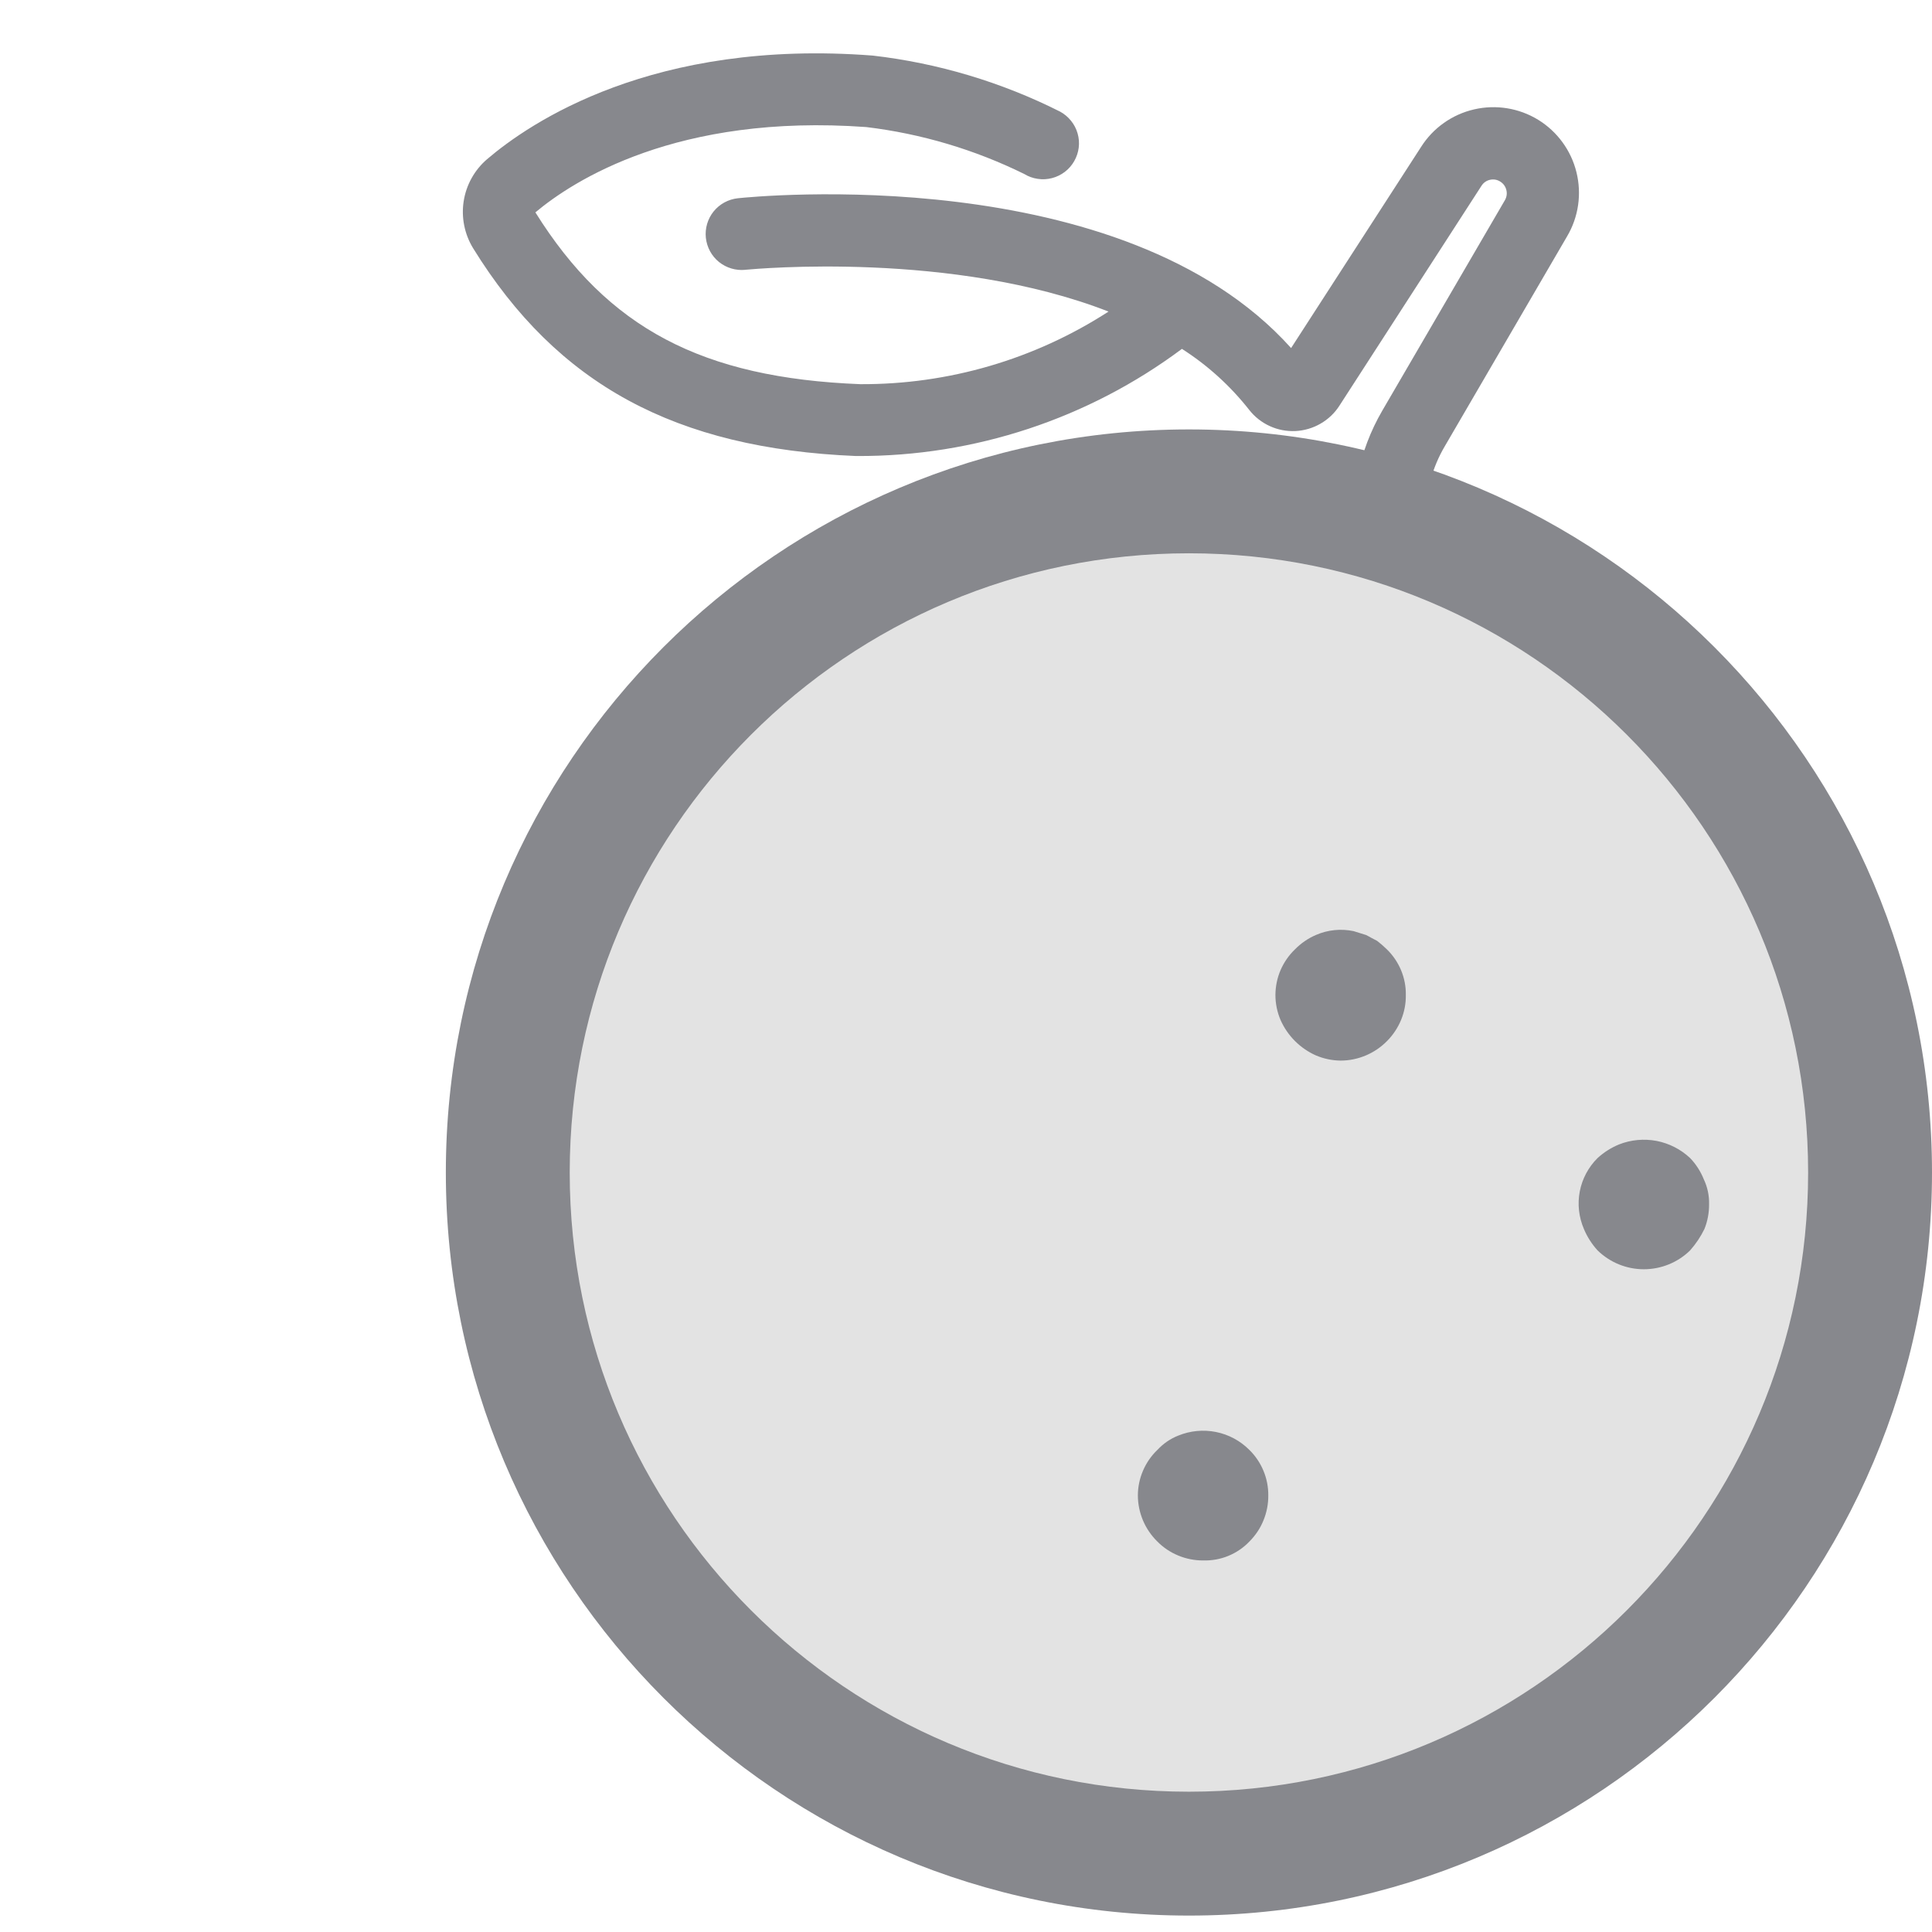
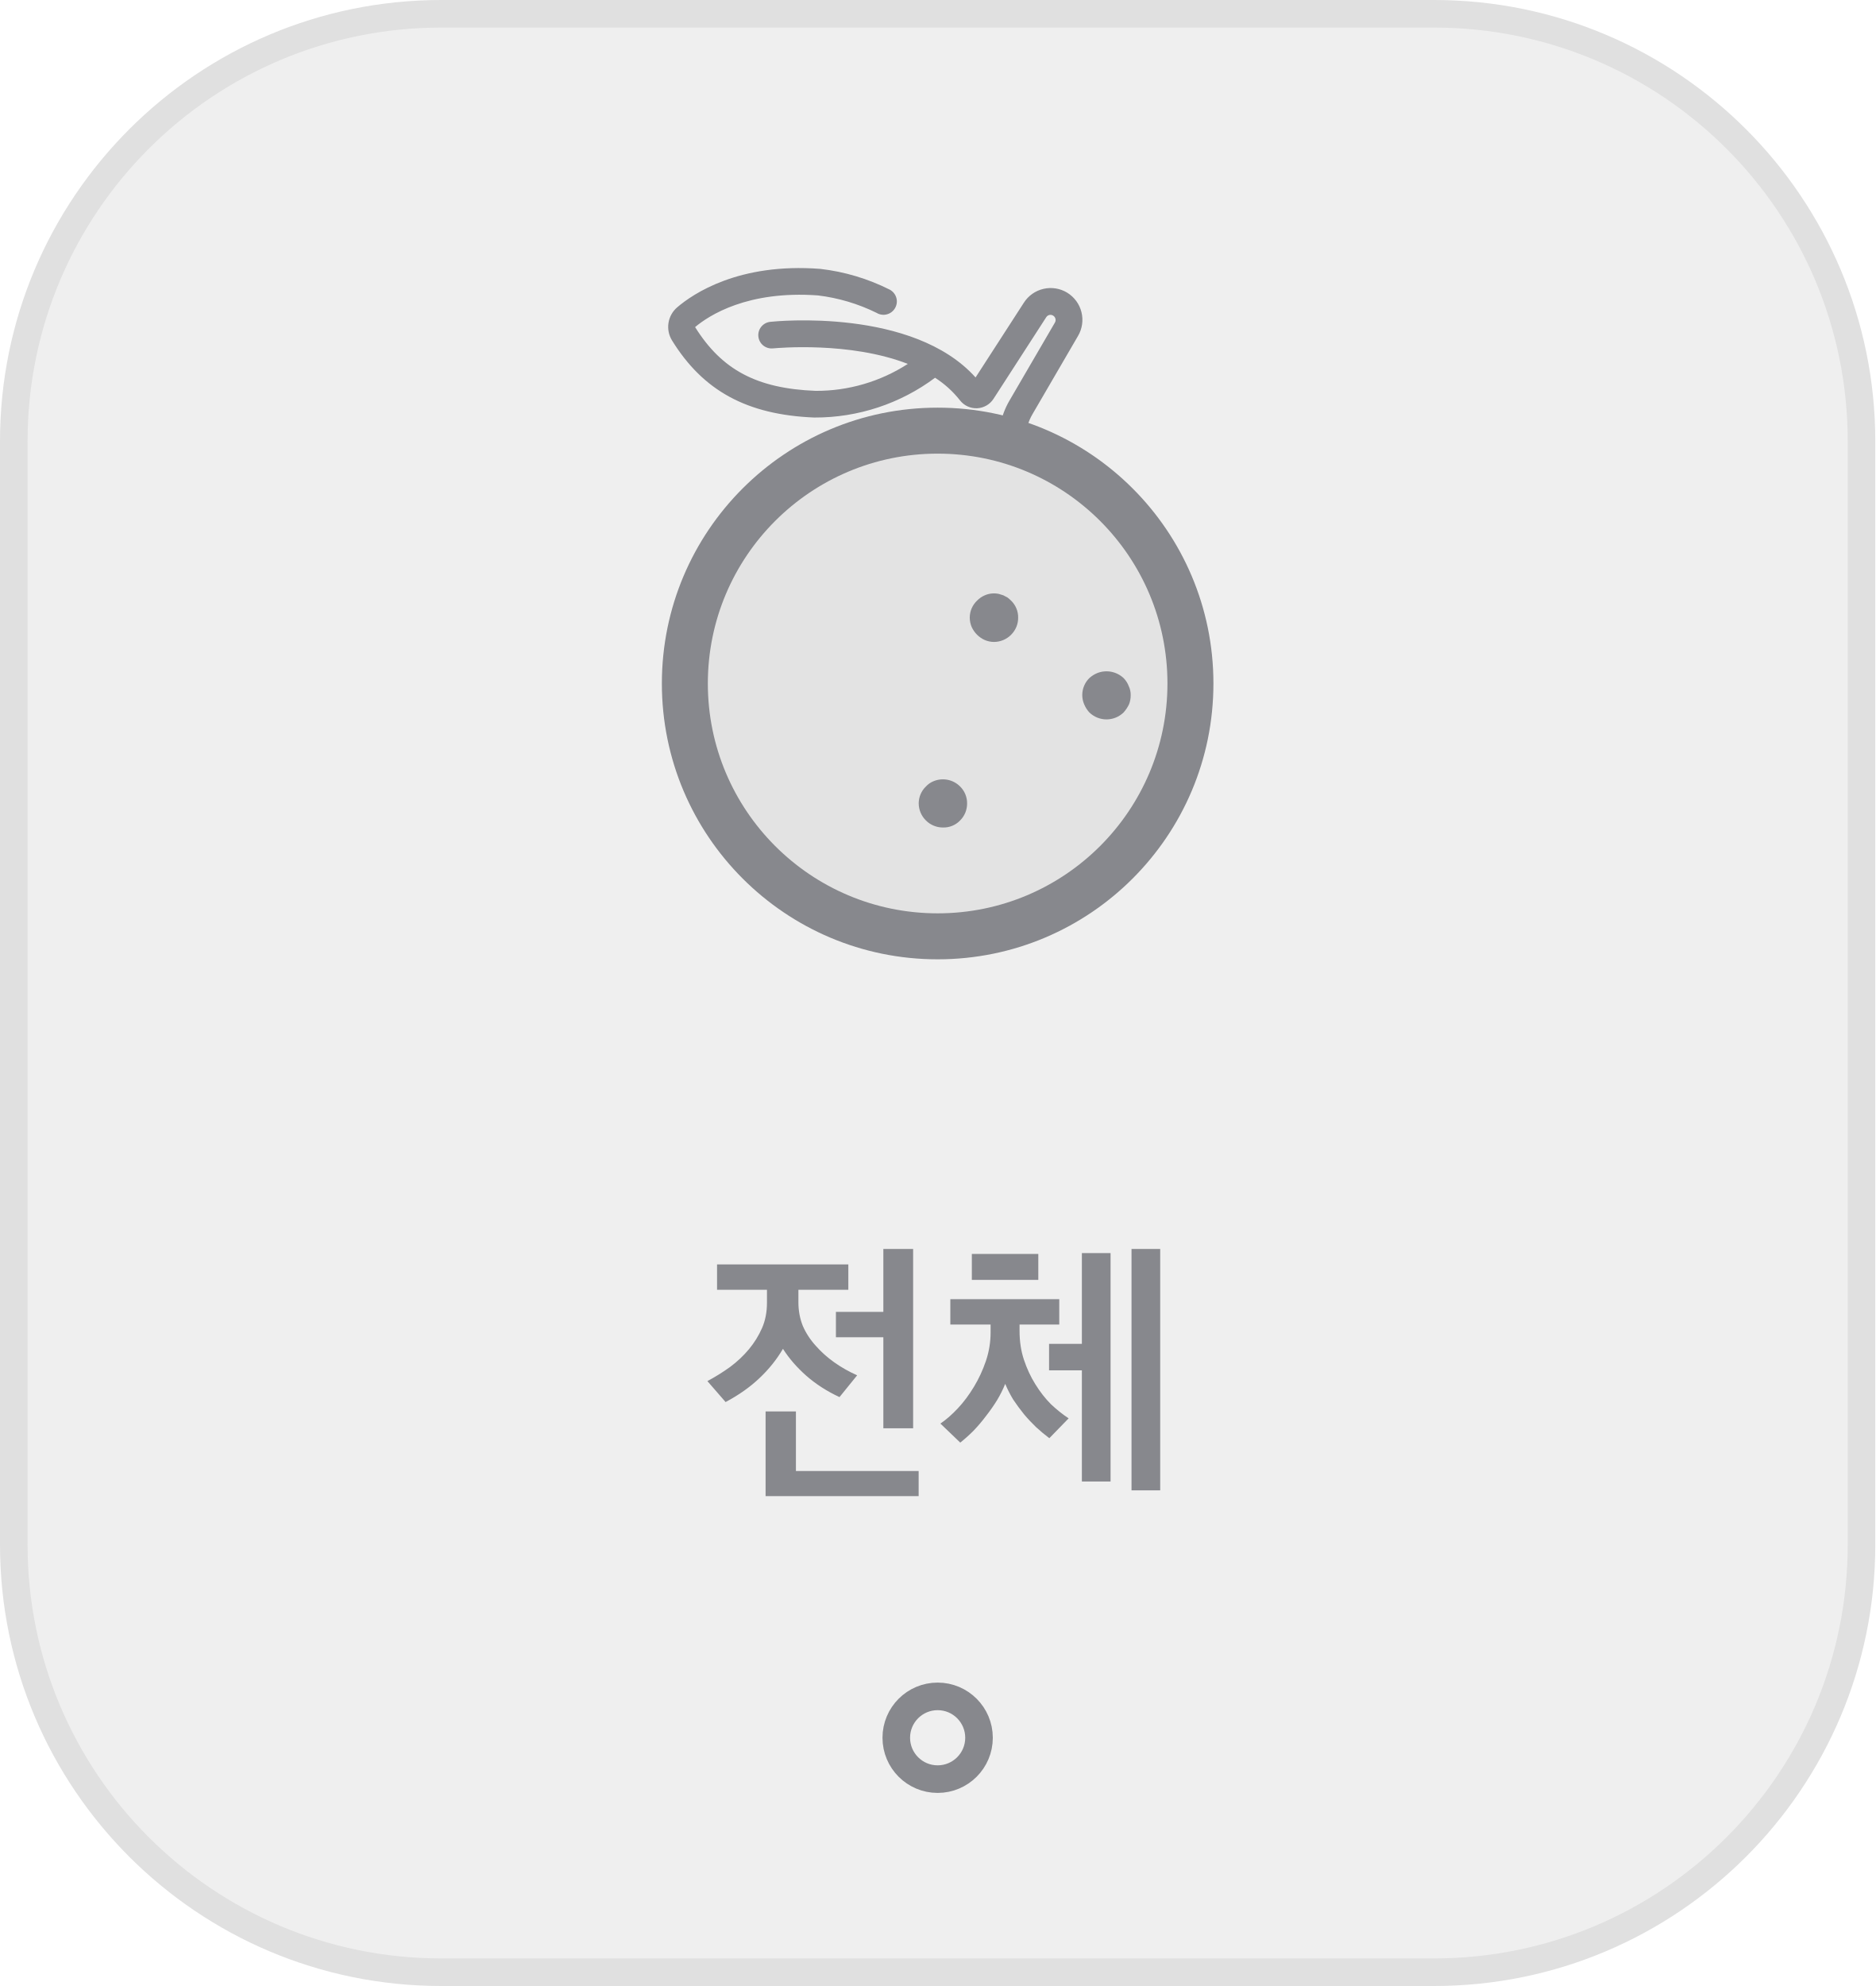
- <svg xmlns="http://www.w3.org/2000/svg" width="26" height="26" viewBox="0 0 26 26" fill="none">
-   <circle cx="16" cy="15.779" r="10" fill="#87888D" />
-   <circle cx="16" cy="15.779" r="8.333" fill="#E3E3E3" />
-   <path fill-rule="evenodd" clip-rule="evenodd" d="M15.576 19.512C15.654 19.428 15.749 19.362 15.856 19.32C16.017 19.254 16.193 19.237 16.364 19.271C16.534 19.305 16.691 19.389 16.813 19.512C16.895 19.592 16.959 19.687 17.003 19.793C17.047 19.898 17.069 20.011 17.068 20.125C17.069 20.24 17.047 20.354 17.003 20.461C16.96 20.568 16.895 20.664 16.813 20.746C16.733 20.83 16.636 20.895 16.529 20.939C16.422 20.983 16.306 21.003 16.19 21C16.076 21 15.963 20.978 15.857 20.934C15.752 20.891 15.656 20.827 15.576 20.746C15.493 20.665 15.427 20.568 15.382 20.462C15.337 20.355 15.313 20.24 15.313 20.125C15.313 20.01 15.337 19.897 15.382 19.792C15.427 19.687 15.493 19.591 15.576 19.512ZM18.453 12.62C18.479 12.634 18.505 12.648 18.533 12.662C18.579 12.697 18.623 12.736 18.665 12.777C18.747 12.857 18.811 12.952 18.855 13.057C18.899 13.163 18.921 13.276 18.919 13.389C18.921 13.505 18.899 13.619 18.855 13.726C18.811 13.832 18.747 13.929 18.665 14.011C18.584 14.093 18.487 14.159 18.38 14.204C18.273 14.249 18.158 14.273 18.042 14.273C17.927 14.272 17.814 14.248 17.708 14.203C17.498 14.109 17.329 13.941 17.235 13.731C17.188 13.623 17.164 13.506 17.164 13.389C17.165 13.274 17.188 13.161 17.233 13.056C17.279 12.95 17.345 12.855 17.427 12.776C17.508 12.694 17.603 12.628 17.708 12.583C17.868 12.513 18.046 12.495 18.217 12.531L18.384 12.583C18.408 12.595 18.431 12.607 18.453 12.62ZM22.294 15.354C22.463 15.387 22.62 15.467 22.745 15.585C22.825 15.668 22.887 15.766 22.93 15.873C22.979 15.977 23.003 16.091 23 16.206C23.001 16.32 22.98 16.433 22.938 16.538C22.887 16.643 22.822 16.74 22.745 16.827C22.579 16.99 22.355 17.081 22.122 17.081C21.889 17.081 21.666 16.99 21.499 16.827C21.422 16.742 21.359 16.644 21.315 16.538C21.247 16.379 21.227 16.203 21.26 16.033C21.293 15.863 21.376 15.707 21.499 15.585C21.584 15.507 21.682 15.445 21.789 15.401C21.949 15.338 22.124 15.322 22.294 15.354Z" fill="#87888D" />
-   <path fill-rule="evenodd" clip-rule="evenodd" d="M18.27 6.404L19.256 6.444C19.299 6.293 19.36 6.148 19.439 6.013L21.089 3.181C21.243 2.921 21.288 2.61 21.215 2.317C21.143 2.024 20.957 1.77 20.7 1.612C20.442 1.454 20.132 1.404 19.838 1.472C19.543 1.54 19.287 1.721 19.125 1.976L17.375 4.684C15.102 2.152 10.146 2.645 9.929 2.668C9.802 2.682 9.685 2.745 9.604 2.845C9.523 2.945 9.486 3.073 9.499 3.2C9.513 3.328 9.576 3.445 9.676 3.526C9.776 3.606 9.904 3.644 10.031 3.631C10.032 3.63 10.034 3.63 10.037 3.63C10.184 3.617 12.82 3.375 14.918 4.193C13.923 4.837 12.762 5.176 11.577 5.17C9.449 5.086 8.178 4.416 7.205 2.858C7.711 2.434 9.109 1.525 11.658 1.71C12.398 1.799 13.117 2.013 13.785 2.342C13.84 2.376 13.902 2.398 13.966 2.407C14.03 2.417 14.095 2.413 14.157 2.397C14.22 2.381 14.278 2.352 14.33 2.313C14.381 2.274 14.424 2.225 14.456 2.169C14.488 2.113 14.509 2.051 14.517 1.987C14.525 1.923 14.52 1.858 14.502 1.796C14.484 1.733 14.454 1.675 14.413 1.625C14.373 1.575 14.323 1.533 14.266 1.502C13.477 1.105 12.623 0.849 11.745 0.748C8.788 0.52 7.128 1.652 6.553 2.144C6.385 2.289 6.274 2.489 6.24 2.708C6.206 2.926 6.251 3.15 6.366 3.339C7.499 5.174 9.089 6.036 11.52 6.137L11.539 6.137C13.112 6.142 14.645 5.636 15.906 4.695C16.252 4.916 16.558 5.194 16.812 5.517C16.885 5.61 16.98 5.685 17.088 5.734C17.196 5.784 17.314 5.806 17.433 5.801C17.552 5.795 17.668 5.761 17.77 5.702C17.873 5.643 17.961 5.56 18.025 5.46L19.938 2.499C19.964 2.459 20.004 2.43 20.051 2.42C20.098 2.409 20.147 2.417 20.187 2.442C20.229 2.467 20.259 2.507 20.271 2.554C20.284 2.601 20.277 2.651 20.253 2.693L18.603 5.525C18.444 5.798 18.331 6.095 18.27 6.404Z" fill="#87888D" />
+ <svg xmlns="http://www.w3.org/2000/svg" width="68" height="72" viewBox="0 0 68 72" fill="none">
+   <rect x="0.5" y="0.5" width="67" height="71" rx="15.5" fill="#E0E0E0" fill-opacity="0.5" />
+   <rect x="0.5" y="0.5" width="67" height="71" rx="15.5" stroke="#E0E0E0" />
+   <path d="M33.311 54.24H27.761V51.17H28.861V53.33H33.311V54.24ZM32.031 45.28H33.111V51.78H32.031V48.48H30.311V47.56H32.031V45.28ZM26.001 46.76V45.84H30.761V46.76H28.951V47.21C28.951 47.517 29.004 47.803 29.111 48.07C29.224 48.33 29.381 48.57 29.581 48.79C29.774 49.01 29.997 49.21 30.251 49.39C30.504 49.57 30.781 49.727 31.081 49.86L30.441 50.65C29.994 50.443 29.594 50.187 29.241 49.88C28.894 49.573 28.611 49.247 28.391 48.9C28.164 49.287 27.881 49.64 27.541 49.96C27.207 50.28 26.797 50.57 26.311 50.83L25.651 50.07C25.937 49.917 26.211 49.747 26.471 49.56C26.731 49.367 26.961 49.15 27.161 48.91C27.354 48.677 27.511 48.423 27.631 48.15C27.751 47.877 27.811 47.57 27.811 47.23V46.76H26.001ZM35.24 46.4V45.46H37.65V46.4H35.24ZM42.07 54.03H41.03V45.28H42.07V54.03ZM40.27 53.71H39.23V49.68H38.04V48.72H39.23V45.43H40.27V53.71ZM38.41 48.02H36.97V48.25C36.97 48.63 37.023 48.98 37.13 49.3C37.237 49.62 37.373 49.913 37.54 50.18C37.713 50.46 37.903 50.703 38.11 50.91C38.323 51.11 38.537 51.28 38.75 51.42L38.05 52.14C37.89 52.02 37.73 51.887 37.57 51.74C37.417 51.593 37.27 51.437 37.13 51.27C36.99 51.097 36.86 50.92 36.74 50.74C36.627 50.553 36.53 50.363 36.45 50.17C36.37 50.37 36.27 50.57 36.15 50.77C36.03 50.963 35.897 51.153 35.75 51.34C35.61 51.527 35.46 51.703 35.3 51.87C35.14 52.03 34.98 52.173 34.82 52.3L34.1 51.61C34.307 51.47 34.517 51.287 34.73 51.06C34.943 50.833 35.14 50.57 35.32 50.27C35.493 49.983 35.637 49.673 35.75 49.34C35.863 49.007 35.92 48.66 35.92 48.3V48.02H34.46V47.1H38.41V48.02Z" fill="#87888D" />
+   <circle cx="34" cy="24.779" r="10" fill="#87888D" />
+   <circle cx="34" cy="24.779" r="8.333" fill="#E3E3E3" />
+   <path fill-rule="evenodd" clip-rule="evenodd" d="M33.576 28.512C33.654 28.428 33.749 28.362 33.856 28.32C34.017 28.254 34.193 28.237 34.364 28.271C34.534 28.305 34.691 28.389 34.813 28.512C34.895 28.592 34.959 28.687 35.003 28.793C35.047 28.898 35.069 29.011 35.068 29.125C35.069 29.24 35.047 29.354 35.004 29.461C34.96 29.568 34.895 29.664 34.813 29.746C34.733 29.83 34.636 29.895 34.529 29.939C34.422 29.983 34.306 30.003 34.19 30C34.076 30 33.963 29.978 33.858 29.934C33.752 29.891 33.656 29.827 33.576 29.746C33.493 29.665 33.427 29.568 33.382 29.462C33.337 29.355 33.313 29.24 33.313 29.125C33.313 29.01 33.337 28.897 33.382 28.792C33.427 28.687 33.493 28.591 33.576 28.512ZM36.453 21.62C36.479 21.634 36.505 21.648 36.533 21.662C36.579 21.697 36.623 21.736 36.665 21.777C36.747 21.857 36.811 21.952 36.855 22.057C36.899 22.163 36.921 22.276 36.919 22.39C36.921 22.505 36.899 22.619 36.855 22.726C36.811 22.832 36.747 22.929 36.665 23.011C36.584 23.093 36.487 23.159 36.38 23.204C36.273 23.249 36.158 23.273 36.042 23.273C35.927 23.272 35.814 23.248 35.708 23.203C35.498 23.109 35.329 22.941 35.234 22.731C35.188 22.623 35.164 22.506 35.164 22.389C35.165 22.274 35.188 22.161 35.233 22.056C35.279 21.951 35.345 21.855 35.428 21.776C35.508 21.694 35.603 21.628 35.708 21.583C35.868 21.513 36.046 21.495 36.217 21.531L36.384 21.583C36.408 21.595 36.431 21.607 36.453 21.62ZM40.294 24.354C40.463 24.387 40.62 24.467 40.745 24.585C40.825 24.668 40.888 24.766 40.929 24.873C40.979 24.977 41.003 25.091 41 25.206C41.001 25.32 40.98 25.433 40.938 25.538C40.887 25.643 40.822 25.74 40.745 25.827C40.579 25.99 40.355 26.081 40.122 26.081C39.889 26.081 39.666 25.99 39.499 25.827C39.422 25.742 39.359 25.644 39.315 25.538C39.246 25.379 39.227 25.203 39.26 25.033C39.293 24.863 39.376 24.707 39.499 24.585C39.584 24.507 39.682 24.445 39.789 24.401C39.949 24.338 40.124 24.322 40.294 24.354Z" fill="#87888D" />
+   <path fill-rule="evenodd" clip-rule="evenodd" d="M36.27 15.405L37.256 15.444C37.299 15.293 37.36 15.148 37.44 15.013L39.089 12.181C39.243 11.921 39.288 11.61 39.215 11.317C39.143 11.024 38.957 10.771 38.7 10.612C38.442 10.454 38.132 10.404 37.838 10.472C37.543 10.54 37.287 10.721 37.125 10.976L35.375 13.684C33.102 11.152 28.146 11.645 27.929 11.668C27.802 11.682 27.685 11.745 27.604 11.845C27.523 11.945 27.486 12.073 27.499 12.2C27.513 12.328 27.576 12.445 27.676 12.526C27.776 12.606 27.904 12.644 28.032 12.63C28.032 12.63 28.034 12.63 28.038 12.63C28.183 12.617 30.82 12.375 32.918 13.193C31.923 13.836 30.762 14.176 29.577 14.17C27.449 14.086 26.178 13.416 25.205 11.858C25.711 11.434 27.109 10.525 29.658 10.71C30.398 10.799 31.117 11.013 31.785 11.342C31.84 11.376 31.902 11.398 31.966 11.407C32.029 11.417 32.095 11.413 32.157 11.397C32.22 11.381 32.279 11.352 32.33 11.313C32.381 11.274 32.424 11.225 32.456 11.169C32.488 11.113 32.509 11.051 32.517 10.987C32.525 10.923 32.52 10.858 32.502 10.796C32.484 10.733 32.454 10.675 32.413 10.625C32.373 10.575 32.323 10.533 32.266 10.502C31.477 10.105 30.623 9.849 29.745 9.748C26.788 9.52 25.128 10.652 24.553 11.144C24.385 11.289 24.274 11.489 24.24 11.707C24.206 11.926 24.25 12.15 24.366 12.339C25.499 14.174 27.089 15.036 29.52 15.137L29.539 15.137C31.112 15.142 32.645 14.636 33.906 13.695C34.252 13.916 34.558 14.194 34.812 14.517C34.885 14.61 34.98 14.685 35.088 14.734C35.196 14.784 35.314 14.806 35.433 14.801C35.552 14.795 35.667 14.761 35.77 14.702C35.873 14.643 35.961 14.559 36.025 14.46L37.938 11.499C37.964 11.459 38.004 11.43 38.051 11.419C38.098 11.409 38.147 11.417 38.187 11.442C38.229 11.467 38.259 11.507 38.271 11.554C38.284 11.601 38.277 11.651 38.253 11.693L36.603 14.525C36.444 14.798 36.331 15.095 36.27 15.405Z" fill="#87888D" />
+   <circle cx="34" cy="63" r="1.5" stroke="#87888D" />
</svg>
